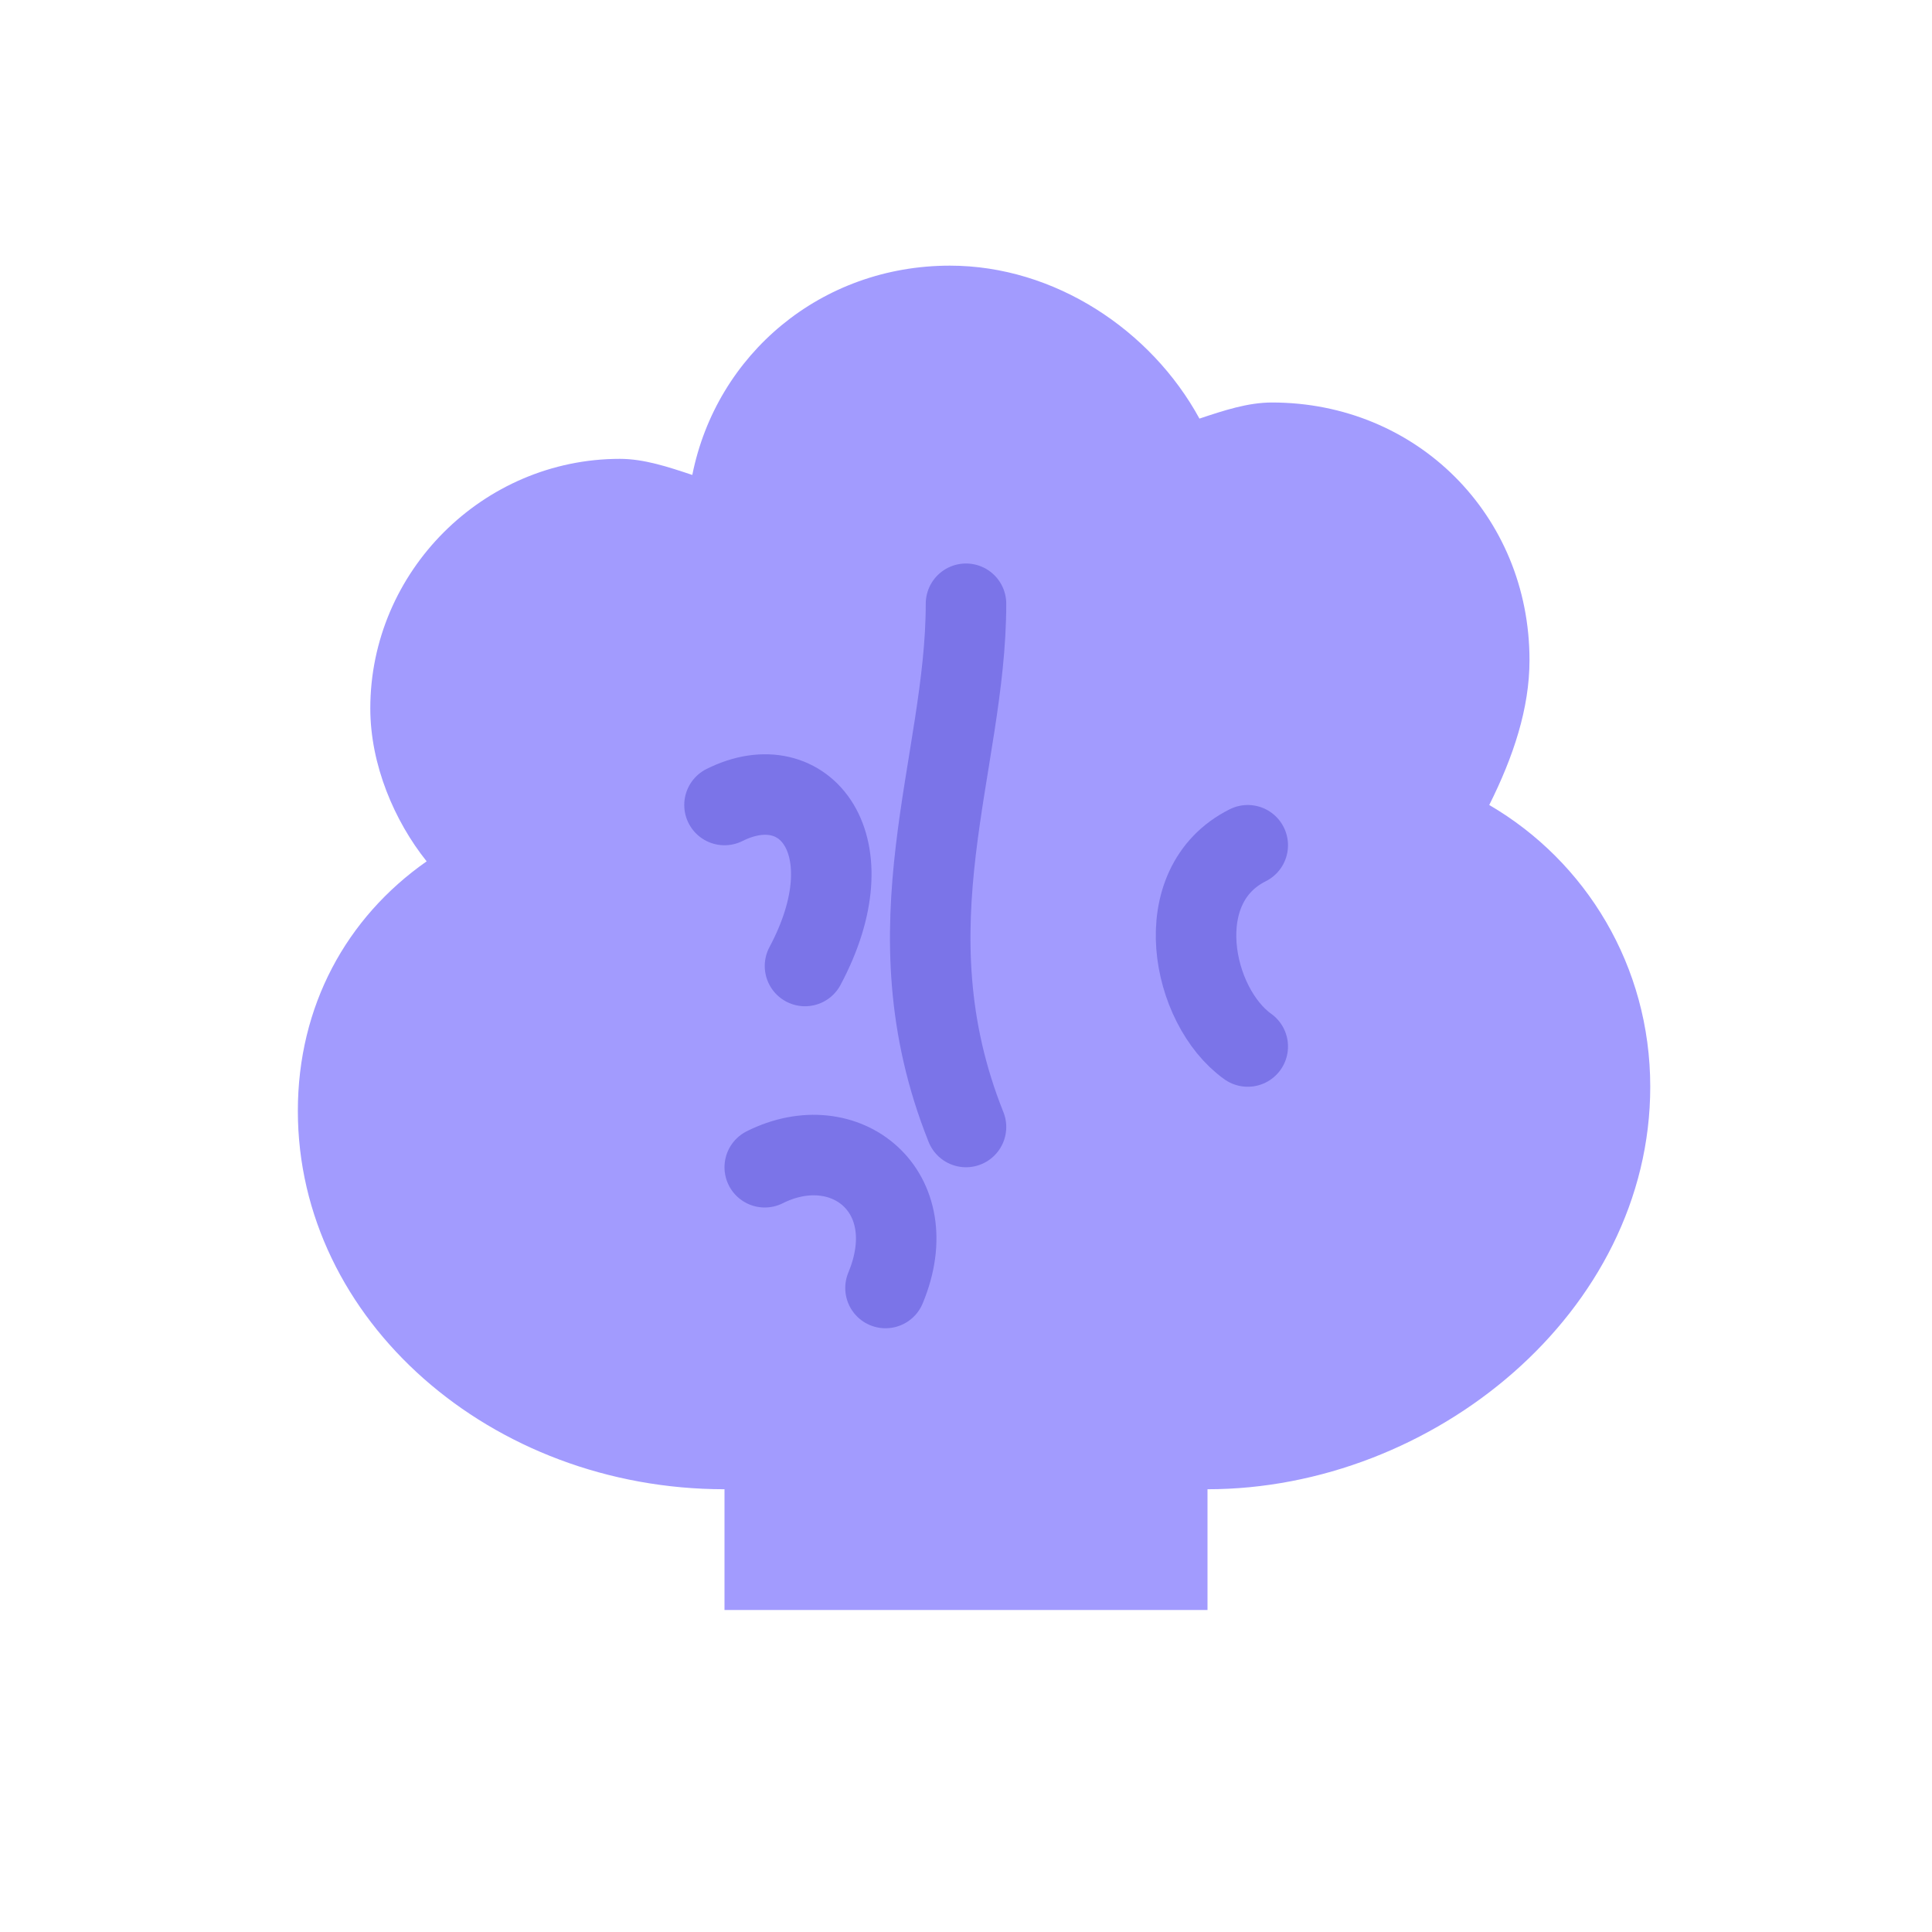
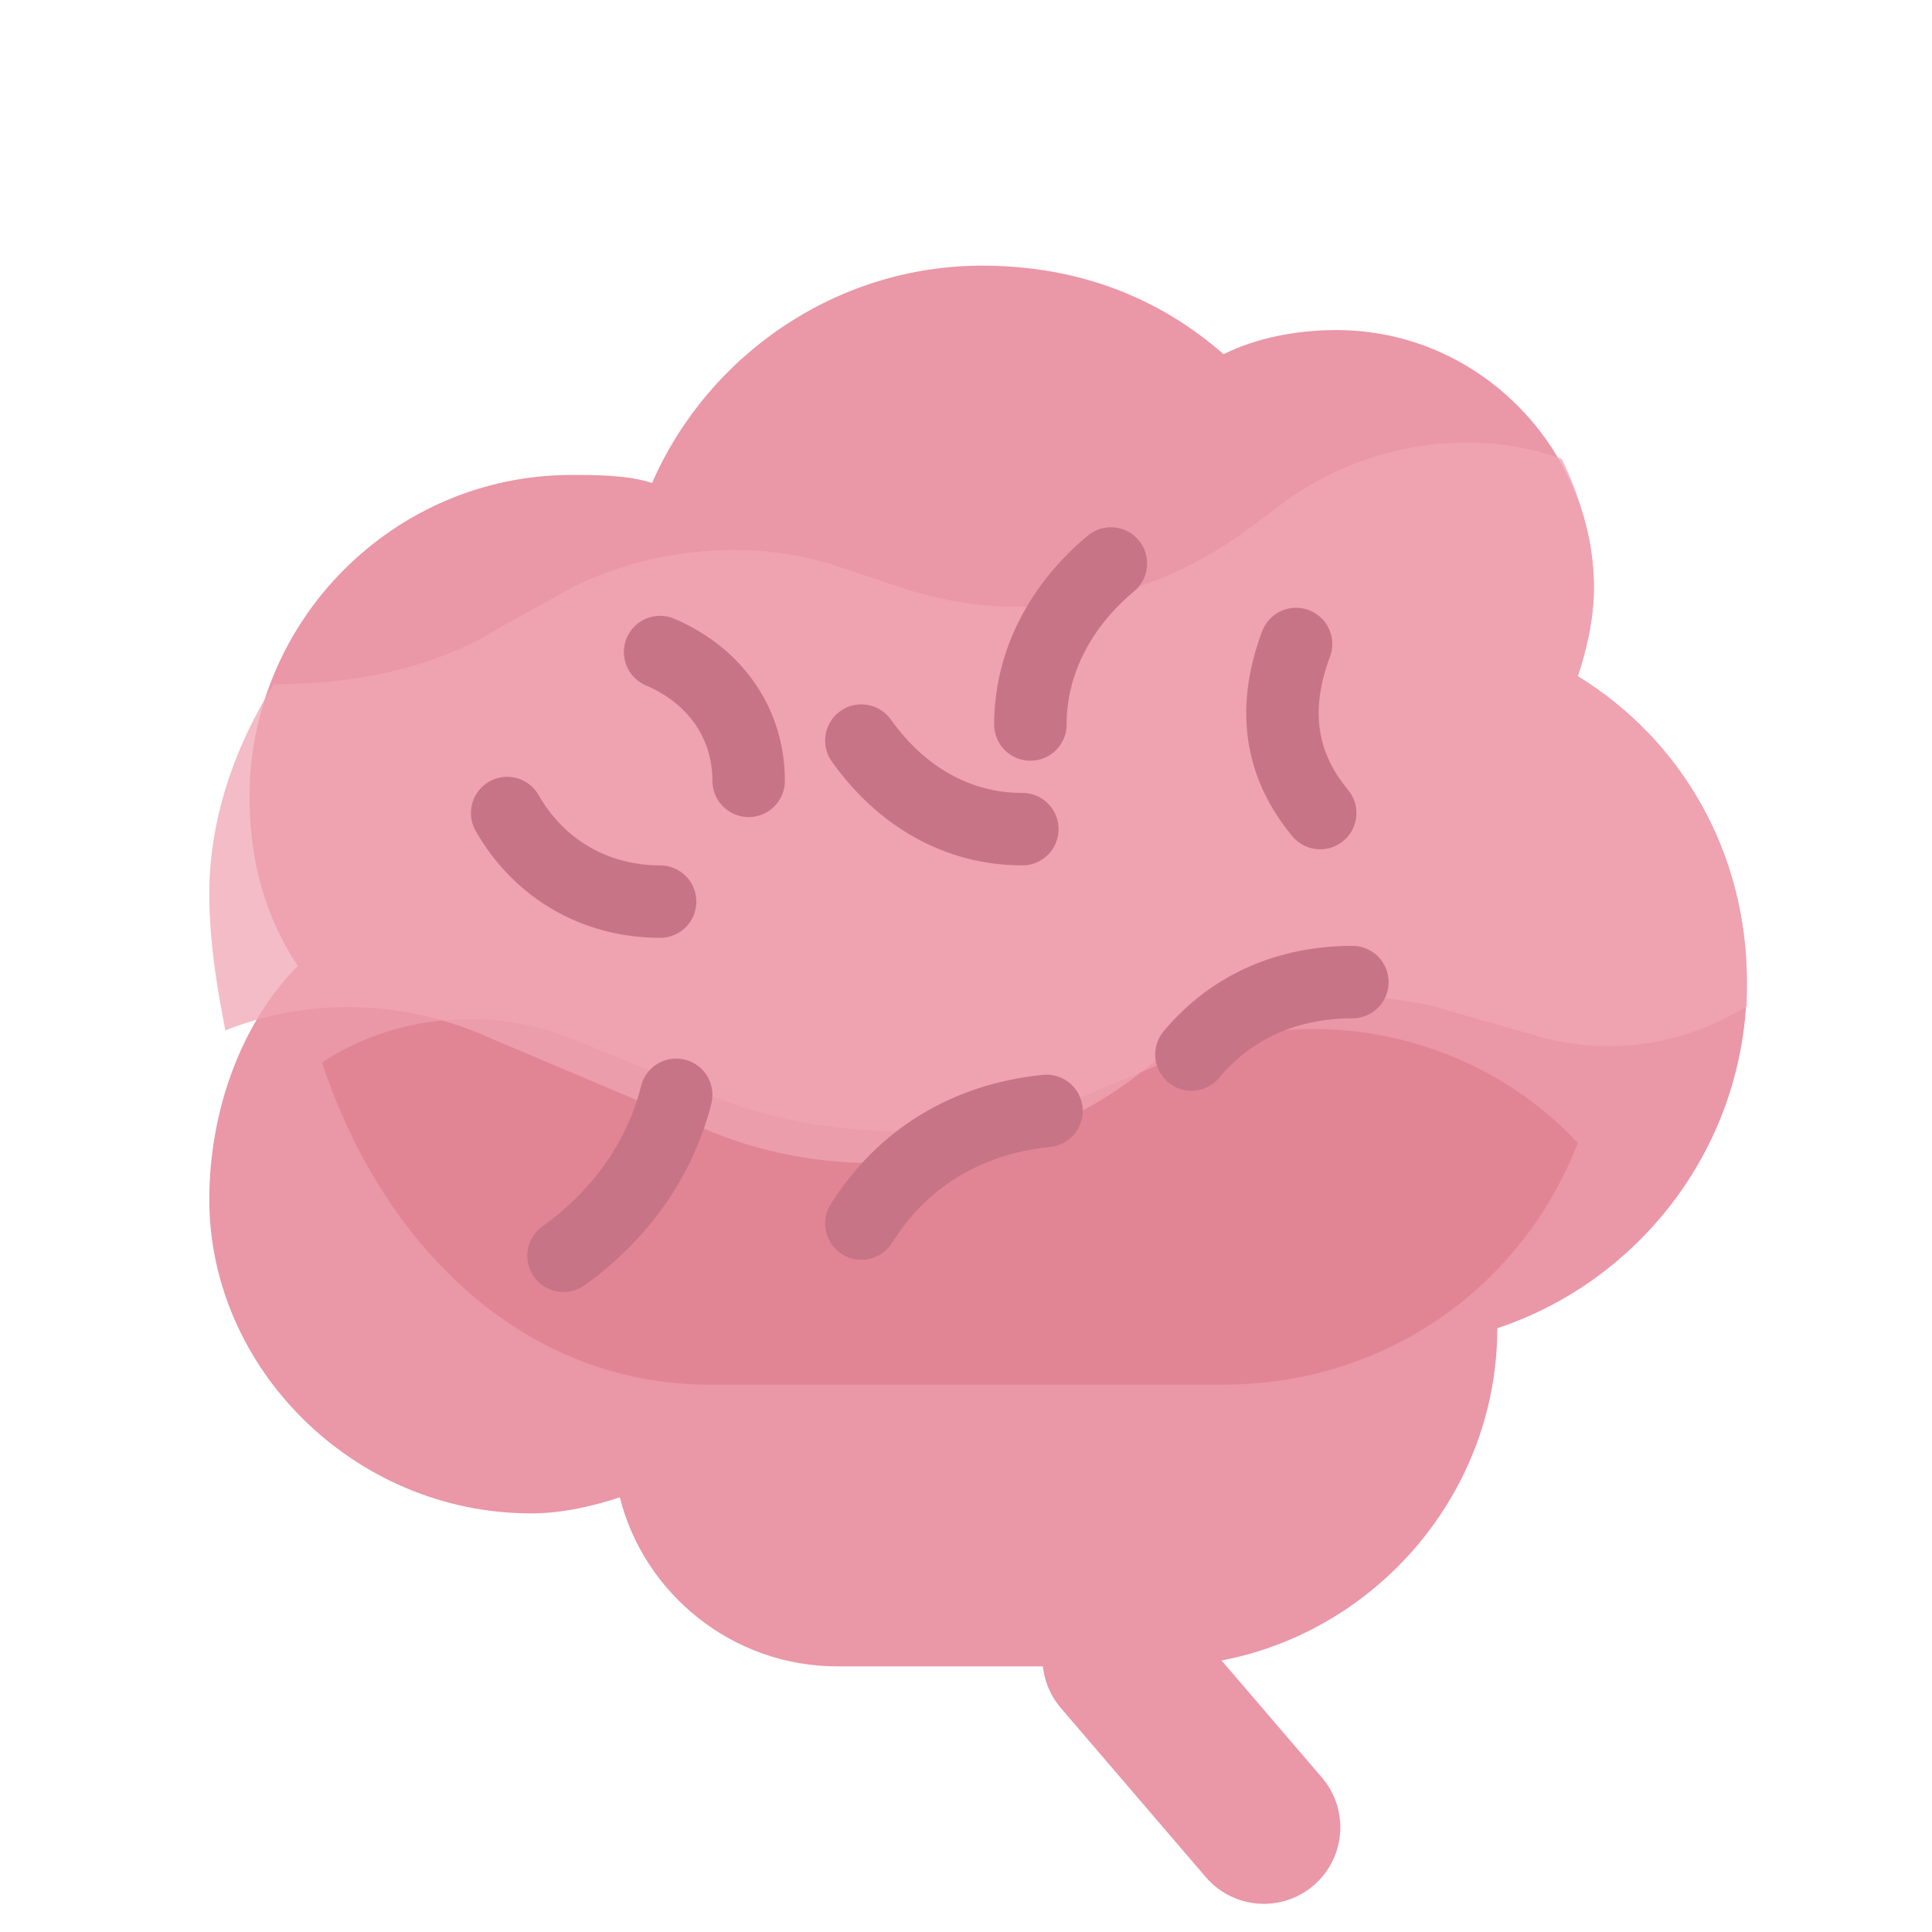
- <svg xmlns="http://www.w3.org/2000/svg" viewBox="0 0 24 24">
-   <path d="M9 20H15V18.5C17.8 18.5 20.5 16.3 20.5 13.5C20.5 12 19.7 10.7 18.5 10C18.8 9.4 19 8.8 19 8.2C19 6.4 17.6 5 15.8 5C15.5 5 15.2 5.1 14.9 5.2C14.3 4.1 13.1 3.3 11.8 3.3C10.2 3.3 8.9 4.4 8.6 5.9C8.3 5.8 8 5.7 7.7 5.7C6 5.7 4.6 7.1 4.6 8.8C4.6 9.5 4.9 10.2 5.3 10.7C4.3 11.4 3.7 12.5 3.7 13.8C3.7 16.4 6.1 18.5 9 18.5V20Z" fill="#A29BFE" />
-   <path d="M12 7.5C12 9.5 11 11.5 12 14" stroke="#7B74E8" stroke-width="1" stroke-linecap="round" fill="none" />
-   <path d="M9 10C10 9.5 10.8 10.5 10 12" stroke="#7B74E8" stroke-width="1" stroke-linecap="round" fill="none" />
-   <path d="M15.5 10.5C14.5 11 14.8 12.5 15.5 13" stroke="#7B74E8" stroke-width="1" stroke-linecap="round" fill="none" />
-   <path d="M9.5 14.5C10.5 14 11.5 14.8 11 16" stroke="#7B74E8" stroke-width="1" stroke-linecap="round" fill="none" />
+ <svg xmlns="http://www.w3.org/2000/svg" viewBox="0 0 24 24" aria-label="brain icon">
+   <path d="M10.4 20.7C9.1 20.7 8 19.8 7.7 18.6C7.4 18.7 7 18.8 6.6 18.8C4.4 18.8 2.6 17 2.6 14.9C2.6 13.8 3 12.7 3.7 12C3.3 11.4 3.1 10.7 3.1 9.9C3.1 7.7 4.9 5.9 7.1 5.9C7.4 5.9 7.8 5.9 8.1 6C8.8 4.4 10.4 3.3 12.2 3.3C13.4 3.3 14.4 3.7 15.2 4.4C15.6 4.2 16.1 4.1 16.6 4.1C18.4 4.1 19.8 5.6 19.8 7.3C19.8 7.7 19.7 8.1 19.6 8.4C20.9 9.2 21.7 10.6 21.7 12.2C21.7 14.2 20.4 15.9 18.6 16.5C18.6 18.8 16.7 20.7 14.4 20.7H10.4Z" fill="#EA97A7" />
+   <path d="M4 13.2C4.9 12.6 6.1 12.5 7.1 12.9L8.8 13.6C10.3 14.2 12 14.2 13.5 13.6L14.7 13.1C16.4 12.4 18.4 12.9 19.6 14.2C18.9 16 17.2 17.2 15.2 17.2H8.8C6.6 17.2 4.8 15.6 4 13.2Z" fill="#E18595" />
+   <path d="M7.1 7.3C8.1 6.8 9.3 6.7 10.3 7L11.2 7.3C12.7 7.8 14.3 7.5 15.6 6.5L16 6.2C17 5.5 18.3 5.3 19.4 5.7C19.6 6.1 19.8 6.7 19.8 7.3C19.8 7.7 19.7 8.1 19.6 8.4C20.9 9.2 21.7 10.6 21.7 12.2C21.7 12.3 21.7 12.4 21.7 12.5C20.9 13 20 13.1 19.2 12.9L17.8 12.5C16.5 12.2 15.2 12.5 14.2 13.3C12.7 14.5 10.5 14.8 8.7 14L6.1 12.9C5 12.4 3.8 12.4 2.8 12.8C2.7 12.3 2.6 11.7 2.6 11.1C2.6 10.2 2.9 9.3 3.4 8.5C4.4 8.5 5.4 8.3 6.2 7.8L7.1 7.3Z" fill="#F0A5B3" opacity="0.75" />
+   <path d="M6.3 10.1C6.7 10.8 7.4 11.2 8.2 11.2" stroke="#C87487" stroke-width="0.9" stroke-linecap="round" />
+   <path d="M8.2 8.1C8.9 8.4 9.3 9 9.3 9.7" stroke="#C87487" stroke-width="0.9" stroke-linecap="round" />
+   <path d="M10.7 9.2C11.2 9.9 11.9 10.3 12.7 10.3" stroke="#C87487" stroke-width="0.9" stroke-linecap="round" />
+   <path d="M13.8 7C13.2 7.5 12.8 8.2 12.8 9" stroke="#C87487" stroke-width="0.9" stroke-linecap="round" />
+   <path d="M16.1 8C15.8 8.8 15.9 9.5 16.4 10.1" stroke="#C87487" stroke-width="0.9" stroke-linecap="round" />
+   <path d="M16.8 12.2C16 12.2 15.3 12.5 14.8 13.1" stroke="#C87487" stroke-width="0.9" stroke-linecap="round" />
+   <path d="M13 13.8C12 13.9 11.2 14.4 10.7 15.2" stroke="#C87487" stroke-width="0.9" stroke-linecap="round" />
+   <path d="M8.4 13.6C8.2 14.4 7.7 15.1 7 15.6" stroke="#C87487" stroke-width="0.9" stroke-linecap="round" />
+   <path d="M13.9 20.6L15.7 22.7" stroke="#EA97A7" stroke-width="1.9" stroke-linecap="round" />
</svg>
